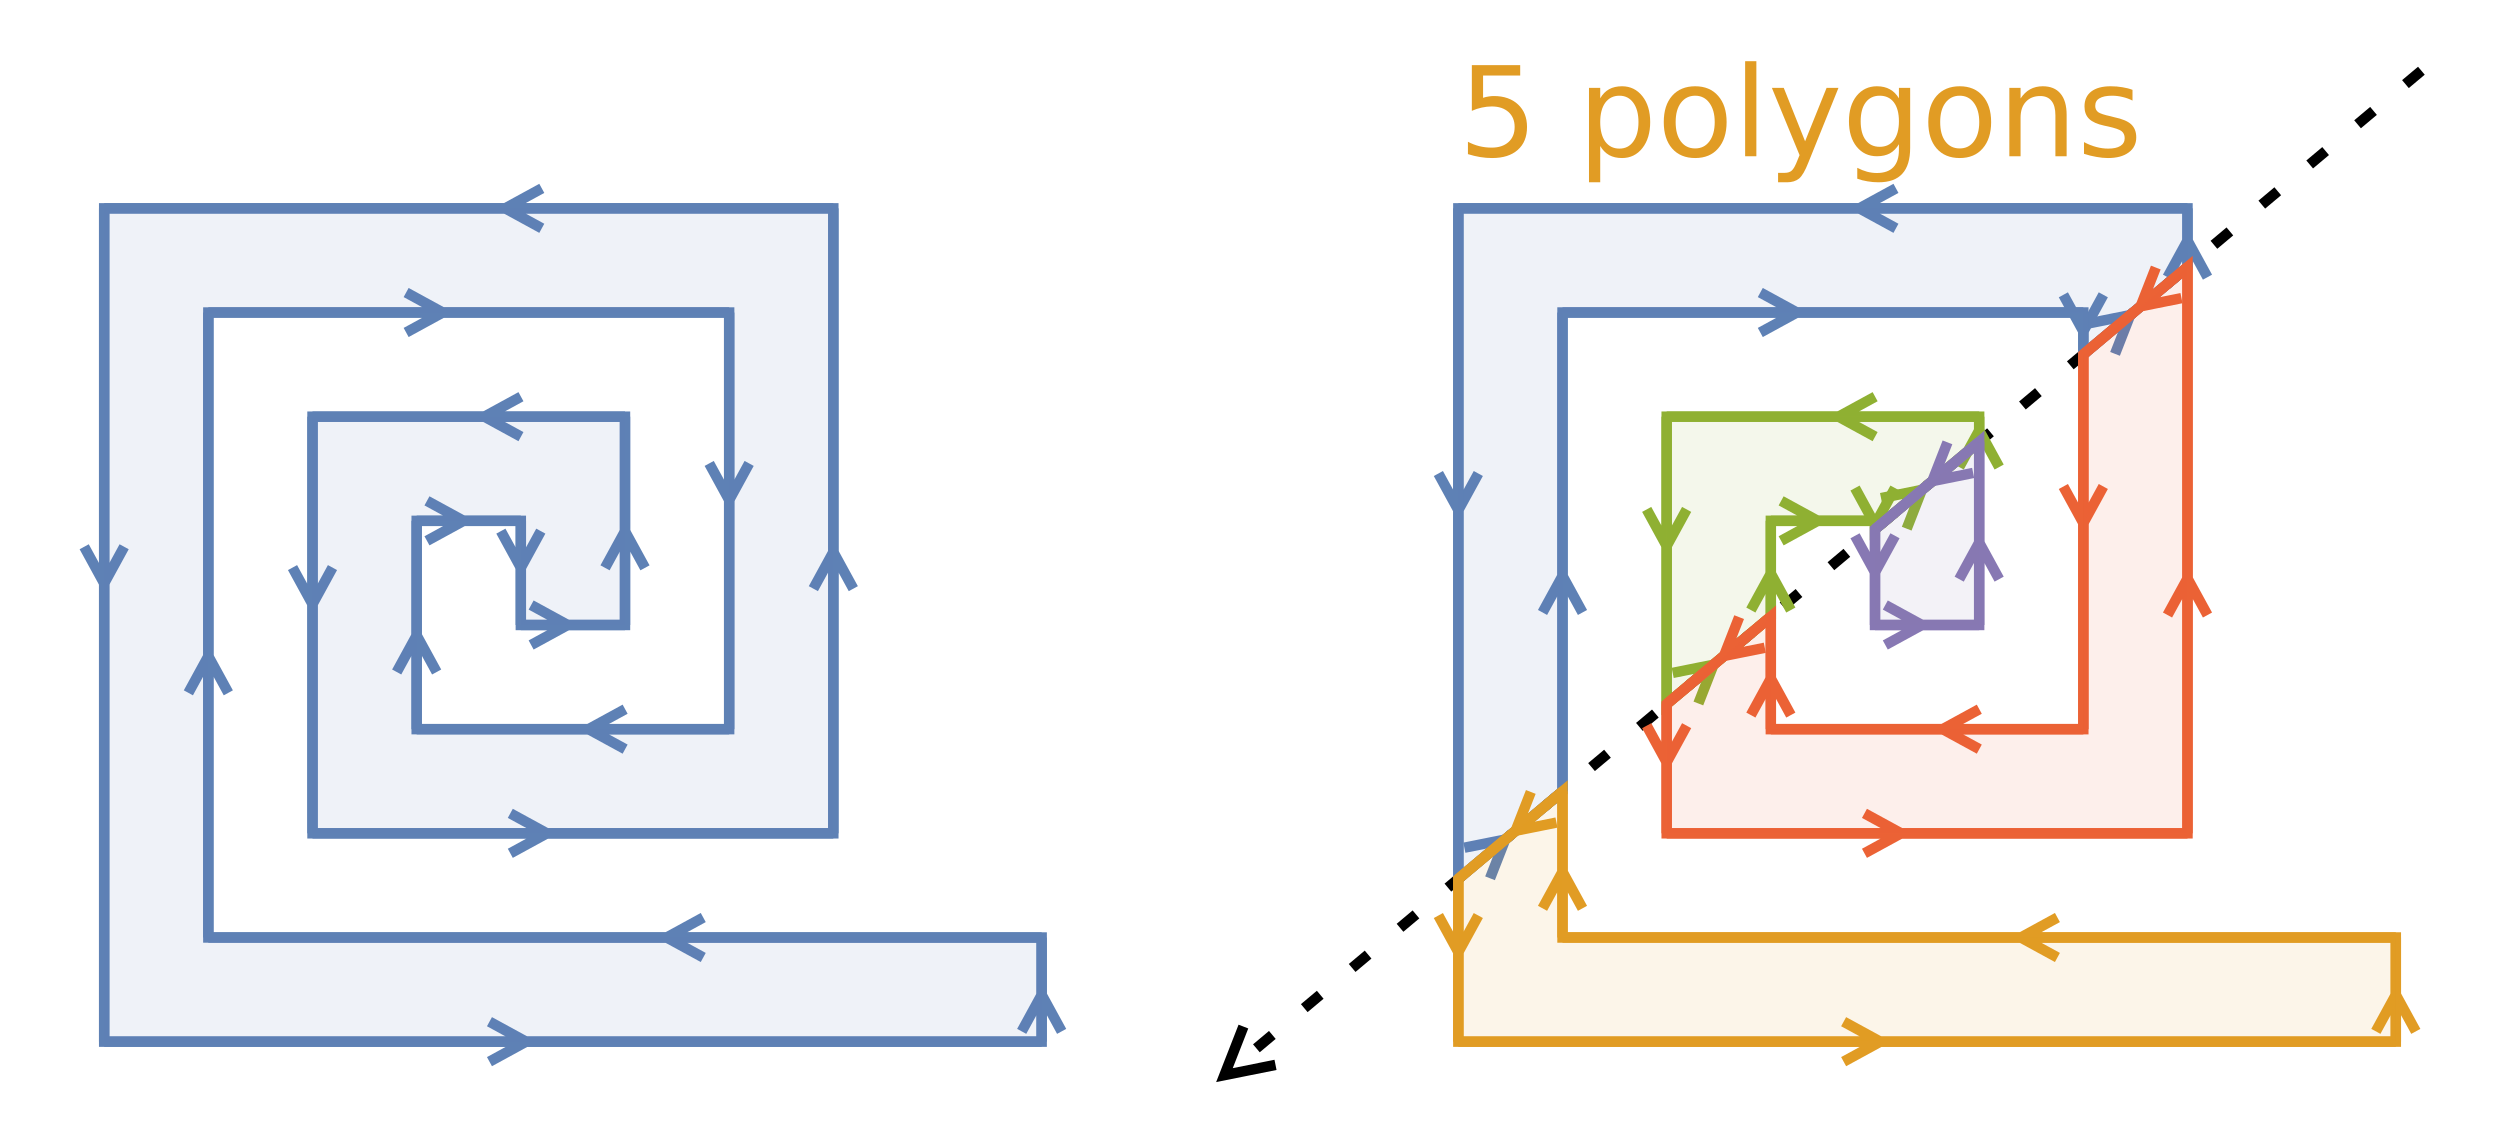
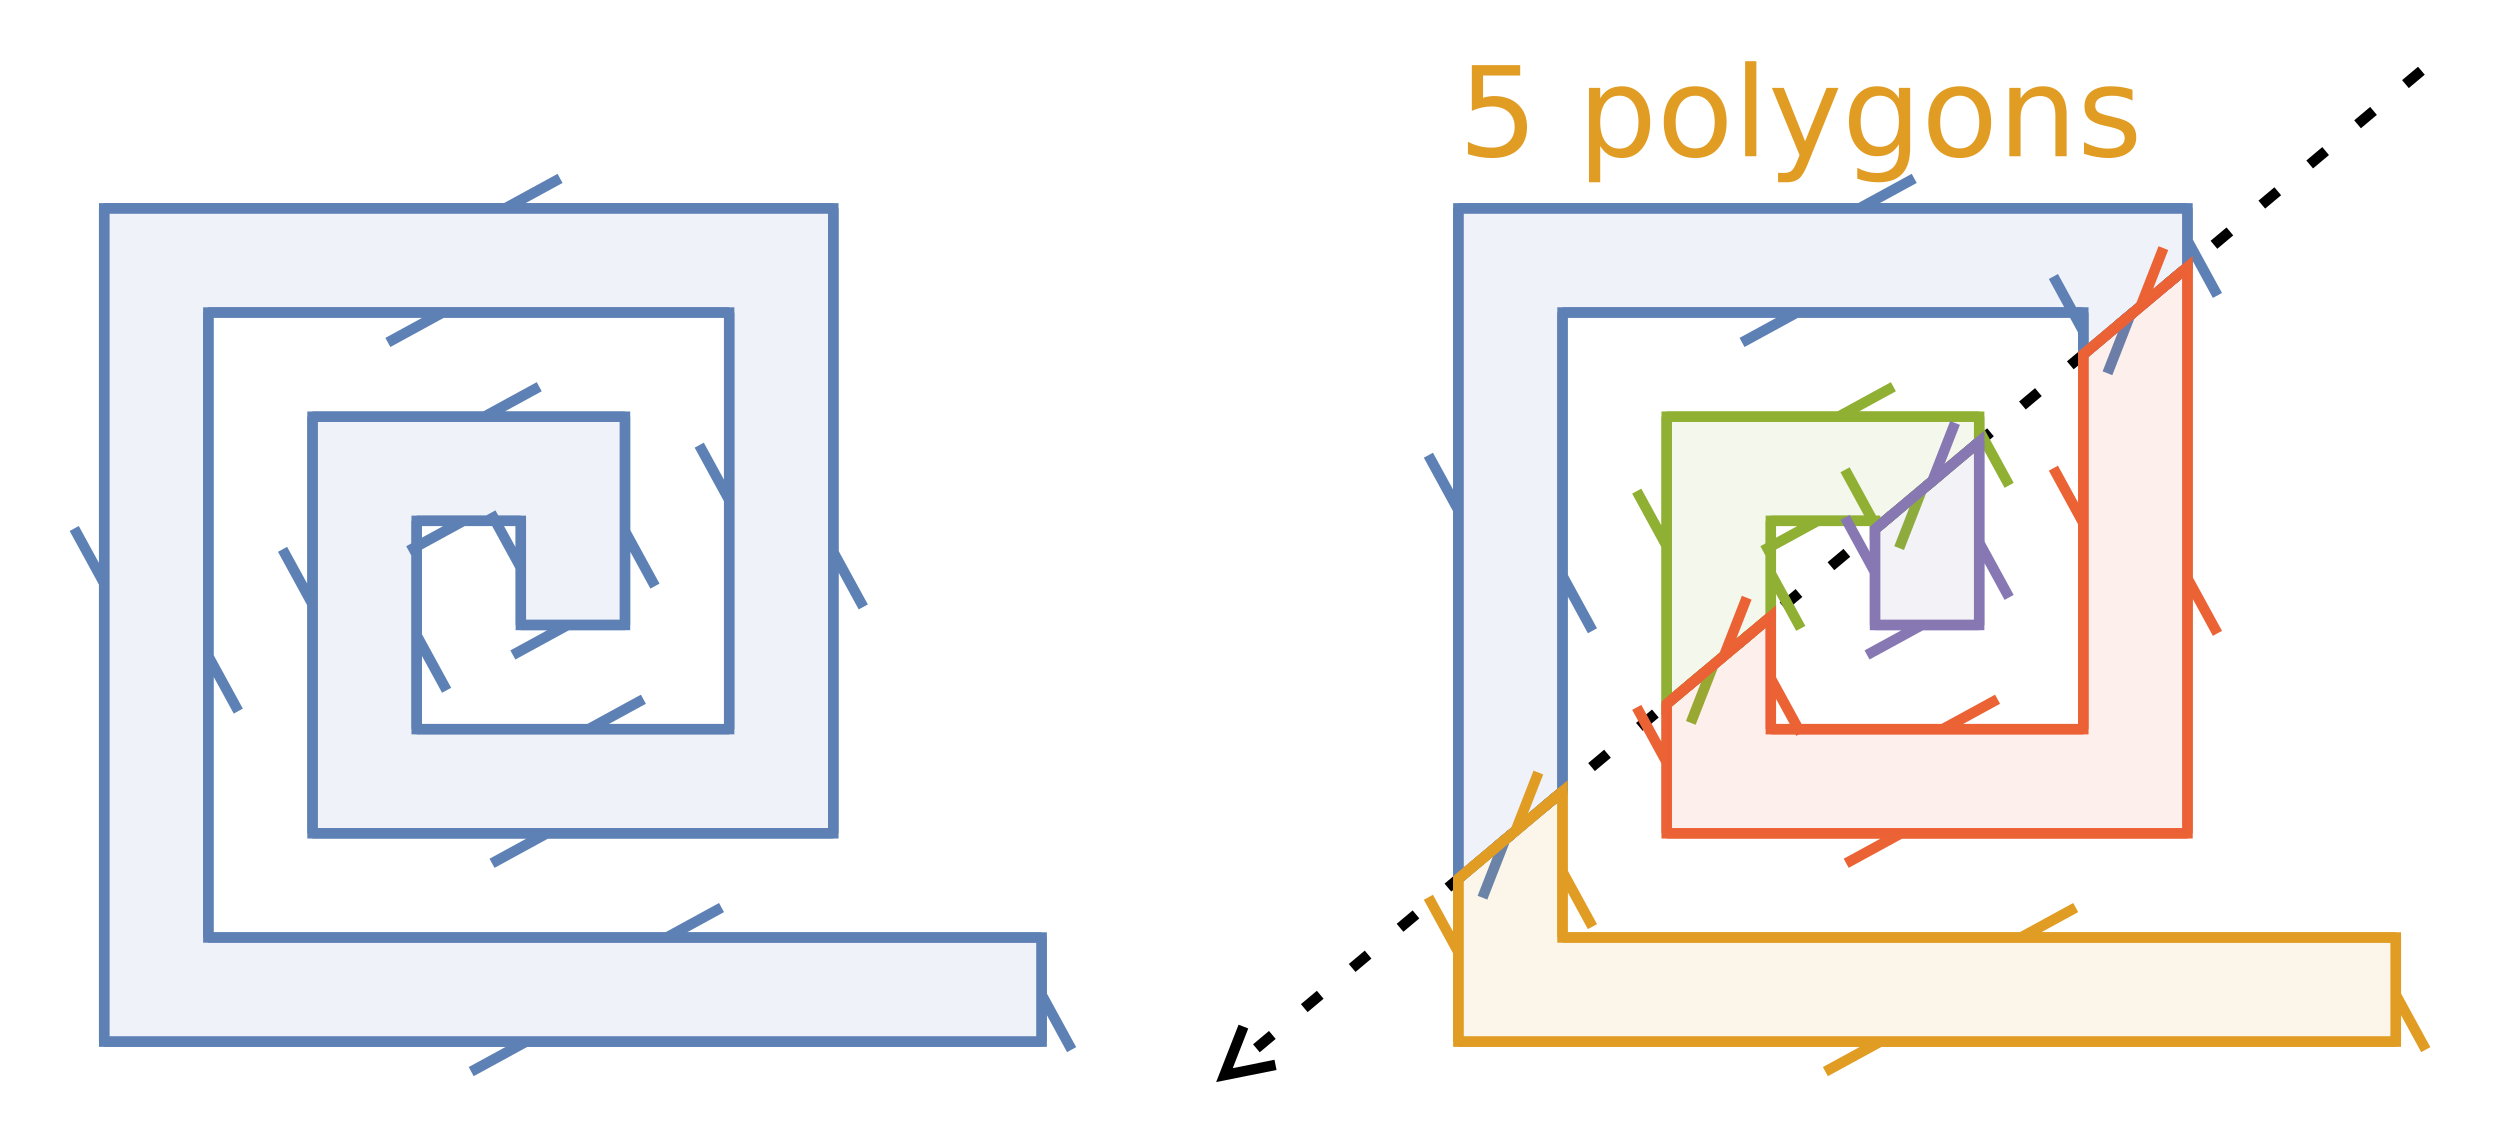
<svg xmlns="http://www.w3.org/2000/svg" xmlns:xlink="http://www.w3.org/1999/xlink" width="240pt" height="110pt" viewBox="0 0 240 110" version="1.1">
  <defs>
    <g>
      <symbol overflow="visible" id="glyph0-0">
        <path style="stroke:none;" d="M 0.594 2.125 L 0.594 -8.469 L 6.594 -8.469 L 6.594 2.125 Z M 1.266 1.453 L 5.938 1.453 L 5.938 -7.781 L 1.266 -7.781 Z M 1.266 1.453 " />
      </symbol>
      <symbol overflow="visible" id="glyph0-1">
        <path style="stroke:none;" d="M 1.297 -8.75 L 5.938 -8.75 L 5.938 -7.75 L 2.375 -7.75 L 2.375 -5.609 C 2.551 -5.672 2.723 -5.711 2.891 -5.734 C 3.066 -5.766 3.238 -5.781 3.406 -5.781 C 4.383 -5.781 5.16 -5.508 5.734 -4.969 C 6.305 -4.438 6.594 -3.719 6.594 -2.812 C 6.594 -1.863 6.297 -1.129 5.703 -0.609 C 5.117 -0.086 4.297 0.172 3.234 0.172 C 2.859 0.172 2.477 0.141 2.094 0.078 C 1.719 0.016 1.328 -0.078 0.922 -0.203 L 0.922 -1.391 C 1.273 -1.203 1.641 -1.062 2.016 -0.969 C 2.391 -0.875 2.785 -0.828 3.203 -0.828 C 3.879 -0.828 4.414 -1.004 4.812 -1.359 C 5.207 -1.711 5.406 -2.195 5.406 -2.812 C 5.406 -3.414 5.207 -3.895 4.812 -4.25 C 4.414 -4.602 3.879 -4.781 3.203 -4.781 C 2.891 -4.781 2.57 -4.742 2.25 -4.672 C 1.938 -4.609 1.617 -4.504 1.297 -4.359 Z M 1.297 -8.75 " />
      </symbol>
      <symbol overflow="visible" id="glyph0-2">
        <path style="stroke:none;" d="" />
      </symbol>
      <symbol overflow="visible" id="glyph0-3">
        <path style="stroke:none;" d="M 2.172 -0.984 L 2.172 2.5 L 1.094 2.5 L 1.094 -6.562 L 2.172 -6.562 L 2.172 -5.562 C 2.398 -5.957 2.688 -6.25 3.031 -6.438 C 3.375 -6.625 3.785 -6.719 4.266 -6.719 C 5.066 -6.719 5.719 -6.398 6.219 -5.766 C 6.719 -5.141 6.969 -4.312 6.969 -3.281 C 6.969 -2.25 6.719 -1.414 6.219 -0.781 C 5.719 -0.145 5.066 0.172 4.266 0.172 C 3.785 0.172 3.375 0.078 3.031 -0.109 C 2.688 -0.305 2.398 -0.598 2.172 -0.984 Z M 5.844 -3.281 C 5.844 -4.07 5.676 -4.691 5.344 -5.141 C 5.02 -5.586 4.578 -5.812 4.016 -5.812 C 3.441 -5.812 2.988 -5.586 2.656 -5.141 C 2.332 -4.691 2.172 -4.07 2.172 -3.281 C 2.172 -2.488 2.332 -1.863 2.656 -1.406 C 2.988 -0.957 3.441 -0.734 4.016 -0.734 C 4.578 -0.734 5.02 -0.957 5.344 -1.406 C 5.676 -1.863 5.844 -2.488 5.844 -3.281 Z M 5.844 -3.281 " />
      </symbol>
      <symbol overflow="visible" id="glyph0-4">
        <path style="stroke:none;" d="M 3.672 -5.812 C 3.098 -5.812 2.641 -5.582 2.297 -5.125 C 1.961 -4.676 1.797 -4.062 1.797 -3.281 C 1.797 -2.488 1.961 -1.867 2.297 -1.422 C 2.629 -0.973 3.086 -0.75 3.672 -0.75 C 4.242 -0.75 4.695 -0.973 5.031 -1.422 C 5.375 -1.879 5.547 -2.5 5.547 -3.281 C 5.547 -4.051 5.375 -4.664 5.031 -5.125 C 4.695 -5.582 4.242 -5.812 3.672 -5.812 Z M 3.672 -6.719 C 4.609 -6.719 5.344 -6.41 5.875 -5.797 C 6.414 -5.191 6.688 -4.352 6.688 -3.281 C 6.688 -2.207 6.414 -1.363 5.875 -0.75 C 5.344 -0.133 4.609 0.172 3.672 0.172 C 2.734 0.172 1.992 -0.133 1.453 -0.75 C 0.922 -1.363 0.656 -2.207 0.656 -3.281 C 0.656 -4.352 0.922 -5.191 1.453 -5.797 C 1.992 -6.41 2.734 -6.719 3.672 -6.719 Z M 3.672 -6.719 " />
      </symbol>
      <symbol overflow="visible" id="glyph0-5">
        <path style="stroke:none;" d="M 1.125 -9.125 L 2.203 -9.125 L 2.203 0 L 1.125 0 Z M 1.125 -9.125 " />
      </symbol>
      <symbol overflow="visible" id="glyph0-6">
        <path style="stroke:none;" d="M 3.859 0.609 C 3.555 1.391 3.258 1.898 2.969 2.141 C 2.676 2.379 2.289 2.5 1.812 2.5 L 0.953 2.5 L 0.953 1.594 L 1.578 1.594 C 1.879 1.594 2.109 1.52 2.266 1.375 C 2.43 1.238 2.613 0.91 2.812 0.391 L 3.016 -0.109 L 0.359 -6.562 L 1.5 -6.562 L 3.547 -1.438 L 5.609 -6.562 L 6.75 -6.562 Z M 3.859 0.609 " />
      </symbol>
      <symbol overflow="visible" id="glyph0-7">
        <path style="stroke:none;" d="M 5.453 -3.359 C 5.453 -4.141 5.289 -4.742 4.969 -5.172 C 4.645 -5.598 4.191 -5.812 3.609 -5.812 C 3.035 -5.812 2.586 -5.598 2.266 -5.172 C 1.941 -4.742 1.781 -4.141 1.781 -3.359 C 1.781 -2.578 1.941 -1.973 2.266 -1.547 C 2.586 -1.117 3.035 -0.906 3.609 -0.906 C 4.191 -0.906 4.645 -1.117 4.969 -1.547 C 5.289 -1.973 5.453 -2.578 5.453 -3.359 Z M 6.531 -0.812 C 6.531 0.301 6.281 1.129 5.781 1.672 C 5.289 2.223 4.531 2.5 3.5 2.5 C 3.125 2.5 2.766 2.469 2.422 2.406 C 2.086 2.352 1.766 2.27 1.453 2.156 L 1.453 1.109 C 1.766 1.273 2.078 1.398 2.391 1.484 C 2.703 1.566 3.016 1.609 3.328 1.609 C 4.035 1.609 4.566 1.422 4.922 1.047 C 5.273 0.68 5.453 0.125 5.453 -0.625 L 5.453 -1.156 C 5.223 -0.77 4.938 -0.477 4.594 -0.281 C 4.25 -0.094 3.832 0 3.344 0 C 2.539 0 1.891 -0.305 1.391 -0.922 C 0.898 -1.535 0.656 -2.348 0.656 -3.359 C 0.656 -4.367 0.898 -5.18 1.391 -5.797 C 1.891 -6.41 2.539 -6.719 3.344 -6.719 C 3.832 -6.719 4.25 -6.617 4.594 -6.422 C 4.938 -6.234 5.223 -5.945 5.453 -5.562 L 5.453 -6.562 L 6.531 -6.562 Z M 6.531 -0.812 " />
      </symbol>
      <symbol overflow="visible" id="glyph0-8">
        <path style="stroke:none;" d="M 6.594 -3.969 L 6.594 0 L 5.516 0 L 5.516 -3.922 C 5.516 -4.547 5.391 -5.008 5.141 -5.312 C 4.898 -5.625 4.539 -5.781 4.062 -5.781 C 3.477 -5.781 3.016 -5.594 2.672 -5.219 C 2.336 -4.852 2.172 -4.348 2.172 -3.703 L 2.172 0 L 1.094 0 L 1.094 -6.562 L 2.172 -6.562 L 2.172 -5.547 C 2.43 -5.941 2.734 -6.234 3.078 -6.422 C 3.43 -6.617 3.836 -6.719 4.297 -6.719 C 5.047 -6.719 5.613 -6.484 6 -6.016 C 6.395 -5.555 6.594 -4.875 6.594 -3.969 Z M 6.594 -3.969 " />
      </symbol>
      <symbol overflow="visible" id="glyph0-9">
        <path style="stroke:none;" d="M 5.312 -6.375 L 5.312 -5.344 C 5.008 -5.5 4.691 -5.613 4.359 -5.688 C 4.035 -5.77 3.695 -5.812 3.344 -5.812 C 2.812 -5.812 2.41 -5.727 2.141 -5.562 C 1.867 -5.406 1.734 -5.16 1.734 -4.828 C 1.734 -4.578 1.828 -4.379 2.016 -4.234 C 2.211 -4.098 2.602 -3.969 3.188 -3.844 L 3.547 -3.75 C 4.316 -3.594 4.863 -3.363 5.188 -3.062 C 5.508 -2.758 5.672 -2.344 5.672 -1.812 C 5.672 -1.195 5.426 -0.711 4.938 -0.359 C 4.457 -0.004 3.797 0.172 2.953 0.172 C 2.598 0.172 2.227 0.133 1.844 0.062 C 1.469 0 1.07 -0.098 0.656 -0.234 L 0.656 -1.359 C 1.051 -1.148 1.441 -0.992 1.828 -0.891 C 2.211 -0.785 2.598 -0.734 2.984 -0.734 C 3.484 -0.734 3.867 -0.816 4.141 -0.984 C 4.422 -1.16 4.562 -1.41 4.562 -1.734 C 4.562 -2.023 4.461 -2.25 4.266 -2.406 C 4.066 -2.562 3.633 -2.711 2.969 -2.859 L 2.594 -2.938 C 1.926 -3.082 1.441 -3.301 1.141 -3.594 C 0.848 -3.883 0.703 -4.281 0.703 -4.781 C 0.703 -5.406 0.922 -5.883 1.359 -6.219 C 1.797 -6.551 2.414 -6.719 3.219 -6.719 C 3.613 -6.719 3.988 -6.688 4.344 -6.625 C 4.695 -6.57 5.02 -6.488 5.312 -6.375 Z M 5.312 -6.375 " />
      </symbol>
    </g>
    <clipPath id="clip1">
      <rect width="240" height="110" />
    </clipPath>
    <g id="surface_0" clip-path="url(#clip1)">
-       <path style="fill:none;stroke-width:1;stroke-linecap:butt;stroke-linejoin:miter;stroke:rgb(36.842%,50.678%,70.98%);stroke-opacity:1;stroke-miterlimit:10;" d="M 50 60 L 60 60 M 50.988 58.082 L 54.5 60 L 50.988 61.918 " />
-       <path style="fill:none;stroke-width:1;stroke-linecap:butt;stroke-linejoin:miter;stroke:rgb(36.842%,50.678%,70.98%);stroke-opacity:1;stroke-miterlimit:10;" d="M 60 60 L 60 40 M 58.082 54.512 L 60 51 L 61.918 54.512 " />
-       <path style="fill:none;stroke-width:1;stroke-linecap:butt;stroke-linejoin:miter;stroke:rgb(36.842%,50.678%,70.98%);stroke-opacity:1;stroke-miterlimit:10;" d="M 60 40 L 30 40 M 50.012 41.918 L 46.5 40 L 50.012 38.082 " />
-       <path style="fill:none;stroke-width:1;stroke-linecap:butt;stroke-linejoin:miter;stroke:rgb(36.842%,50.678%,70.98%);stroke-opacity:1;stroke-miterlimit:10;" d="M 30 40 L 30 80 M 31.918 54.488 L 30 58 L 28.082 54.488 " />
-       <path style="fill:none;stroke-width:1;stroke-linecap:butt;stroke-linejoin:miter;stroke:rgb(36.842%,50.678%,70.98%);stroke-opacity:1;stroke-miterlimit:10;" d="M 30 80 L 80 80 M 48.988 78.082 L 52.5 80 L 48.988 81.918 " />
-       <path style="fill:none;stroke-width:1;stroke-linecap:butt;stroke-linejoin:miter;stroke:rgb(36.842%,50.678%,70.98%);stroke-opacity:1;stroke-miterlimit:10;" d="M 80 80 L 80 20 M 78.082 56.512 L 80 53 L 81.918 56.512 " />
-       <path style="fill:none;stroke-width:1;stroke-linecap:butt;stroke-linejoin:miter;stroke:rgb(36.842%,50.678%,70.98%);stroke-opacity:1;stroke-miterlimit:10;" d="M 80 20 L 10 20 M 52.012 21.918 L 48.5 20 L 52.012 18.082 " />
-       <path style="fill:none;stroke-width:1;stroke-linecap:butt;stroke-linejoin:miter;stroke:rgb(36.842%,50.678%,70.98%);stroke-opacity:1;stroke-miterlimit:10;" d="M 10 20 L 10 100 M 11.918 52.488 L 10 56 L 8.082 52.488 " />
-       <path style="fill:none;stroke-width:1;stroke-linecap:butt;stroke-linejoin:miter;stroke:rgb(36.842%,50.678%,70.98%);stroke-opacity:1;stroke-miterlimit:10;" d="M 10 100 L 100 100 M 46.988 98.082 L 50.5 100 L 46.988 101.918 " />
-       <path style="fill:none;stroke-width:1;stroke-linecap:butt;stroke-linejoin:miter;stroke:rgb(36.842%,50.678%,70.98%);stroke-opacity:1;stroke-miterlimit:10;" d="M 100 100 L 100 90 M 98.082 99.012 L 100 95.5 L 101.918 99.012 " />
-       <path style="fill:none;stroke-width:1;stroke-linecap:butt;stroke-linejoin:miter;stroke:rgb(36.842%,50.678%,70.98%);stroke-opacity:1;stroke-miterlimit:10;" d="M 100 90 L 20 90 M 67.512 91.918 L 64 90 L 67.512 88.082 " />
-       <path style="fill:none;stroke-width:1;stroke-linecap:butt;stroke-linejoin:miter;stroke:rgb(36.842%,50.678%,70.98%);stroke-opacity:1;stroke-miterlimit:10;" d="M 20 90 L 20 30 M 18.082 66.512 L 20 63 L 21.918 66.512 " />
-       <path style="fill:none;stroke-width:1;stroke-linecap:butt;stroke-linejoin:miter;stroke:rgb(36.842%,50.678%,70.98%);stroke-opacity:1;stroke-miterlimit:10;" d="M 20 30 L 70 30 M 38.988 28.082 L 42.5 30 L 38.988 31.918 " />
-       <path style="fill:none;stroke-width:1;stroke-linecap:butt;stroke-linejoin:miter;stroke:rgb(36.842%,50.678%,70.98%);stroke-opacity:1;stroke-miterlimit:10;" d="M 70 30 L 70 70 M 71.918 44.488 L 70 48 L 68.082 44.488 " />
-       <path style="fill:none;stroke-width:1;stroke-linecap:butt;stroke-linejoin:miter;stroke:rgb(36.842%,50.678%,70.98%);stroke-opacity:1;stroke-miterlimit:10;" d="M 70 70 L 40 70 M 60.012 71.918 L 56.5 70 L 60.012 68.082 " />
-       <path style="fill:none;stroke-width:1;stroke-linecap:butt;stroke-linejoin:miter;stroke:rgb(36.842%,50.678%,70.98%);stroke-opacity:1;stroke-miterlimit:10;" d="M 40 70 L 40 50 M 38.082 64.512 L 40 61 L 41.918 64.512 " />
-       <path style="fill:none;stroke-width:1;stroke-linecap:butt;stroke-linejoin:miter;stroke:rgb(36.842%,50.678%,70.98%);stroke-opacity:1;stroke-miterlimit:10;" d="M 40 50 L 50 50 M 40.988 48.082 L 44.5 50 L 40.988 51.918 " />
-       <path style="fill:none;stroke-width:1;stroke-linecap:butt;stroke-linejoin:miter;stroke:rgb(36.842%,50.678%,70.98%);stroke-opacity:1;stroke-miterlimit:10;" d="M 50 50 L 50 60 M 51.918 50.988 L 50 54.5 L 48.082 50.988 " />
+       <path style="fill:none;stroke-width:1;stroke-linecap:butt;stroke-linejoin:miter;stroke:rgb(36.842%,50.678%,70.98%);stroke-opacity:1;stroke-miterlimit:10;" d="M 50 60 L 60 60 M 49.234 62.875 L 54.5 60 " />
+       <path style="fill:none;stroke-width:1;stroke-linecap:butt;stroke-linejoin:miter;stroke:rgb(36.842%,50.678%,70.98%);stroke-opacity:1;stroke-miterlimit:10;" d="M 60 60 L 60 40 M 62.875 56.266 L 60 51 " />
+       <path style="fill:none;stroke-width:1;stroke-linecap:butt;stroke-linejoin:miter;stroke:rgb(36.842%,50.678%,70.98%);stroke-opacity:1;stroke-miterlimit:10;" d="M 60 40 L 30 40 M 51.766 37.125 L 46.5 40 " />
+       <path style="fill:none;stroke-width:1;stroke-linecap:butt;stroke-linejoin:miter;stroke:rgb(36.842%,50.678%,70.98%);stroke-opacity:1;stroke-miterlimit:10;" d="M 30 40 L 30 80 M 27.125 52.734 L 30 58 " />
+       <path style="fill:none;stroke-width:1;stroke-linecap:butt;stroke-linejoin:miter;stroke:rgb(36.842%,50.678%,70.98%);stroke-opacity:1;stroke-miterlimit:10;" d="M 30 80 L 80 80 M 47.234 82.875 L 52.5 80 " />
+       <path style="fill:none;stroke-width:1;stroke-linecap:butt;stroke-linejoin:miter;stroke:rgb(36.842%,50.678%,70.98%);stroke-opacity:1;stroke-miterlimit:10;" d="M 80 80 L 80 20 M 82.875 58.266 L 80 53 " />
+       <path style="fill:none;stroke-width:1;stroke-linecap:butt;stroke-linejoin:miter;stroke:rgb(36.842%,50.678%,70.98%);stroke-opacity:1;stroke-miterlimit:10;" d="M 80 20 L 10 20 M 53.766 17.125 L 48.5 20 " />
+       <path style="fill:none;stroke-width:1;stroke-linecap:butt;stroke-linejoin:miter;stroke:rgb(36.842%,50.678%,70.98%);stroke-opacity:1;stroke-miterlimit:10;" d="M 10 20 L 10 100 M 7.125 50.734 L 10 56 " />
+       <path style="fill:none;stroke-width:1;stroke-linecap:butt;stroke-linejoin:miter;stroke:rgb(36.842%,50.678%,70.98%);stroke-opacity:1;stroke-miterlimit:10;" d="M 10 100 L 100 100 M 45.234 102.875 L 50.5 100 " />
+       <path style="fill:none;stroke-width:1;stroke-linecap:butt;stroke-linejoin:miter;stroke:rgb(36.842%,50.678%,70.98%);stroke-opacity:1;stroke-miterlimit:10;" d="M 100 100 L 100 90 M 102.875 100.766 L 100 95.5 " />
+       <path style="fill:none;stroke-width:1;stroke-linecap:butt;stroke-linejoin:miter;stroke:rgb(36.842%,50.678%,70.98%);stroke-opacity:1;stroke-miterlimit:10;" d="M 100 90 L 20 90 M 69.266 87.125 L 64 90 " />
+       <path style="fill:none;stroke-width:1;stroke-linecap:butt;stroke-linejoin:miter;stroke:rgb(36.842%,50.678%,70.98%);stroke-opacity:1;stroke-miterlimit:10;" d="M 20 90 L 20 30 M 22.875 68.266 L 20 63 " />
+       <path style="fill:none;stroke-width:1;stroke-linecap:butt;stroke-linejoin:miter;stroke:rgb(36.842%,50.678%,70.98%);stroke-opacity:1;stroke-miterlimit:10;" d="M 20 30 L 70 30 M 37.234 32.875 L 42.5 30 " />
+       <path style="fill:none;stroke-width:1;stroke-linecap:butt;stroke-linejoin:miter;stroke:rgb(36.842%,50.678%,70.98%);stroke-opacity:1;stroke-miterlimit:10;" d="M 70 30 L 70 70 M 67.125 42.734 L 70 48 " />
+       <path style="fill:none;stroke-width:1;stroke-linecap:butt;stroke-linejoin:miter;stroke:rgb(36.842%,50.678%,70.98%);stroke-opacity:1;stroke-miterlimit:10;" d="M 70 70 L 40 70 M 61.766 67.125 L 56.5 70 " />
+       <path style="fill:none;stroke-width:1;stroke-linecap:butt;stroke-linejoin:miter;stroke:rgb(36.842%,50.678%,70.98%);stroke-opacity:1;stroke-miterlimit:10;" d="M 40 70 L 40 50 M 42.875 66.266 L 40 61 " />
+       <path style="fill:none;stroke-width:1;stroke-linecap:butt;stroke-linejoin:miter;stroke:rgb(36.842%,50.678%,70.98%);stroke-opacity:1;stroke-miterlimit:10;" d="M 40 50 L 50 50 M 39.234 52.875 L 44.5 50 " />
+       <path style="fill:none;stroke-width:1;stroke-linecap:butt;stroke-linejoin:miter;stroke:rgb(36.842%,50.678%,70.98%);stroke-opacity:1;stroke-miterlimit:10;" d="M 50 50 L 50 60 M 47.125 49.234 L 50 54.5 " />
      <path style="fill:none;stroke-width:1;stroke-linecap:butt;stroke-linejoin:miter;stroke:rgb(36.842%,50.678%,70.98%);stroke-opacity:1;stroke-miterlimit:10;" d="M 50 60 L 60 60 L 60 40 L 30 40 L 30 80 L 80 80 L 80 20 L 10 20 L 10 100 L 100 100 L 100 90 L 20 90 L 20 30 L 70 30 L 70 70 L 40 70 L 40 50 L 50 50 Z M 50 60 " />
      <path style=" stroke:none;fill-rule:nonzero;fill:rgb(36.842%,50.678%,70.98%);fill-opacity:0.1;" d="M 50 60 L 60 60 L 60 40 L 30 40 L 30 80 L 80 80 L 80 20 L 10 20 L 10 100 L 100 100 L 100 90 L 20 90 L 20 30 L 70 30 L 70 70 L 40 70 L 40 50 L 50 50 Z M 50 60 " />
    </g>
    <clipPath id="clip2">
      <rect width="240" height="110" />
    </clipPath>
    <g id="surface_1" clip-path="url(#clip2)">
-       <path style="fill:none;stroke-width:1;stroke-linecap:butt;stroke-linejoin:miter;stroke:rgb(36.842%,50.678%,70.98%);stroke-opacity:1;stroke-miterlimit:10;" d="M 140 84.367 L 150 75.977 M 140.578 81.379 L 144.5 80.594 L 143.043 84.316 " />
-       <path style="fill:none;stroke-width:1;stroke-linecap:butt;stroke-linejoin:miter;stroke:rgb(36.842%,50.678%,70.98%);stroke-opacity:1;stroke-miterlimit:10;" d="M 150 75.977 L 150 30 M 148.082 58.797 L 150 55.289 L 151.918 58.797 " />
-       <path style="fill:none;stroke-width:1;stroke-linecap:butt;stroke-linejoin:miter;stroke:rgb(36.842%,50.678%,70.98%);stroke-opacity:1;stroke-miterlimit:10;" d="M 150 30 L 200 30 M 168.988 28.082 L 172.5 30 L 168.988 31.918 " />
-       <path style="fill:none;stroke-width:1;stroke-linecap:butt;stroke-linejoin:miter;stroke:rgb(36.842%,50.678%,70.98%);stroke-opacity:1;stroke-miterlimit:10;" d="M 200 30 L 200 34.023 M 201.918 28.301 L 200 31.809 L 198.082 28.301 " />
-       <path style="fill:none;stroke-width:1;stroke-linecap:butt;stroke-linejoin:miter;stroke:rgb(36.842%,50.678%,70.98%);stroke-opacity:1;stroke-miterlimit:10;" d="M 200 34.023 L 210 25.633 M 200.578 31.035 L 204.5 30.246 L 203.043 33.973 " />
-       <path style="fill:none;stroke-width:1;stroke-linecap:butt;stroke-linejoin:miter;stroke:rgb(36.842%,50.678%,70.98%);stroke-opacity:1;stroke-miterlimit:10;" d="M 210 25.633 L 210 20 M 208.082 26.609 L 210 23.098 L 211.918 26.609 " />
-       <path style="fill:none;stroke-width:1;stroke-linecap:butt;stroke-linejoin:miter;stroke:rgb(36.842%,50.678%,70.98%);stroke-opacity:1;stroke-miterlimit:10;" d="M 210 20 L 140 20 M 182.012 21.918 L 178.5 20 L 182.012 18.082 " />
-       <path style="fill:none;stroke-width:1;stroke-linecap:butt;stroke-linejoin:miter;stroke:rgb(36.842%,50.678%,70.98%);stroke-opacity:1;stroke-miterlimit:10;" d="M 140 20 L 140 84.367 M 141.918 45.457 L 140 48.965 L 138.082 45.457 " />
+       <path style="fill:none;stroke-width:1;stroke-linecap:butt;stroke-linejoin:miter;stroke:rgb(36.842%,50.678%,70.98%);stroke-opacity:1;stroke-miterlimit:10;" d="M 140 84.367 L 150 75.977 M 142.316 86.18 L 144.5 80.594 " />
+       <path style="fill:none;stroke-width:1;stroke-linecap:butt;stroke-linejoin:miter;stroke:rgb(36.842%,50.678%,70.98%);stroke-opacity:1;stroke-miterlimit:10;" d="M 150 75.977 L 150 30 M 152.875 60.555 L 150 55.289 " />
+       <path style="fill:none;stroke-width:1;stroke-linecap:butt;stroke-linejoin:miter;stroke:rgb(36.842%,50.678%,70.98%);stroke-opacity:1;stroke-miterlimit:10;" d="M 150 30 L 200 30 M 167.234 32.875 L 172.5 30 " />
+       <path style="fill:none;stroke-width:1;stroke-linecap:butt;stroke-linejoin:miter;stroke:rgb(36.842%,50.678%,70.98%);stroke-opacity:1;stroke-miterlimit:10;" d="M 200 30 L 200 34.023 M 197.125 26.543 L 200 31.809 " />
+       <path style="fill:none;stroke-width:1;stroke-linecap:butt;stroke-linejoin:miter;stroke:rgb(36.842%,50.678%,70.98%);stroke-opacity:1;stroke-miterlimit:10;" d="M 200 34.023 L 210 25.633 M 202.316 35.836 L 204.5 30.246 " />
+       <path style="fill:none;stroke-width:1;stroke-linecap:butt;stroke-linejoin:miter;stroke:rgb(36.842%,50.678%,70.98%);stroke-opacity:1;stroke-miterlimit:10;" d="M 210 25.633 L 210 20 M 212.875 28.363 L 210 23.098 " />
+       <path style="fill:none;stroke-width:1;stroke-linecap:butt;stroke-linejoin:miter;stroke:rgb(36.842%,50.678%,70.98%);stroke-opacity:1;stroke-miterlimit:10;" d="M 210 20 L 140 20 M 183.766 17.125 L 178.5 20 " />
+       <path style="fill:none;stroke-width:1;stroke-linecap:butt;stroke-linejoin:miter;stroke:rgb(36.842%,50.678%,70.98%);stroke-opacity:1;stroke-miterlimit:10;" d="M 140 20 L 140 84.367 M 137.125 43.699 L 140 48.965 " />
      <path style="fill:none;stroke-width:1;stroke-linecap:butt;stroke-linejoin:miter;stroke:rgb(36.842%,50.678%,70.98%);stroke-opacity:1;stroke-miterlimit:10;" d="M 140 84.367 L 150 75.977 L 150 30 L 200 30 L 200 34.023 L 210 25.633 L 210 20 L 140 20 Z M 140 84.367 " />
      <path style=" stroke:none;fill-rule:nonzero;fill:rgb(36.842%,50.678%,70.98%);fill-opacity:0.1;" d="M 140 84.367 L 150 75.977 L 150 30 L 200 30 L 200 34.023 L 210 25.633 L 210 20 L 140 20 Z M 140 84.367 " />
    </g>
    <clipPath id="clip3">
      <rect width="240" height="110" />
    </clipPath>
    <g id="surface_2" clip-path="url(#clip3)">
-       <path style="fill:none;stroke-width:1;stroke-linecap:butt;stroke-linejoin:miter;stroke:rgb(88.072%,61.104%,14.205%);stroke-opacity:1;stroke-miterlimit:10;" d="M 140 84.367 L 140 100 M 141.918 87.891 L 140 91.402 L 138.082 87.891 " />
-       <path style="fill:none;stroke-width:1;stroke-linecap:butt;stroke-linejoin:miter;stroke:rgb(88.072%,61.104%,14.205%);stroke-opacity:1;stroke-miterlimit:10;" d="M 140 100 L 230 100 M 176.988 98.082 L 180.5 100 L 176.988 101.918 " />
-       <path style="fill:none;stroke-width:1;stroke-linecap:butt;stroke-linejoin:miter;stroke:rgb(88.072%,61.104%,14.205%);stroke-opacity:1;stroke-miterlimit:10;" d="M 230 100 L 230 90 M 228.082 99.012 L 230 95.5 L 231.918 99.012 " />
-       <path style="fill:none;stroke-width:1;stroke-linecap:butt;stroke-linejoin:miter;stroke:rgb(88.072%,61.104%,14.205%);stroke-opacity:1;stroke-miterlimit:10;" d="M 230 90 L 150 90 M 197.512 91.918 L 194 90 L 197.512 88.082 " />
-       <path style="fill:none;stroke-width:1;stroke-linecap:butt;stroke-linejoin:miter;stroke:rgb(88.072%,61.104%,14.205%);stroke-opacity:1;stroke-miterlimit:10;" d="M 150 90 L 150 75.977 M 148.082 87.199 L 150 83.691 L 151.918 87.199 " />
-       <path style="fill:none;stroke-width:1;stroke-linecap:butt;stroke-linejoin:miter;stroke:rgb(88.072%,61.104%,14.205%);stroke-opacity:1;stroke-miterlimit:10;" d="M 150 75.977 L 140 84.367 M 149.422 78.965 L 145.5 79.754 L 146.957 76.027 " />
+       <path style="fill:none;stroke-width:1;stroke-linecap:butt;stroke-linejoin:miter;stroke:rgb(88.072%,61.104%,14.205%);stroke-opacity:1;stroke-miterlimit:10;" d="M 140 84.367 L 140 100 M 137.125 86.137 L 140 91.402 " />
+       <path style="fill:none;stroke-width:1;stroke-linecap:butt;stroke-linejoin:miter;stroke:rgb(88.072%,61.104%,14.205%);stroke-opacity:1;stroke-miterlimit:10;" d="M 140 100 L 230 100 M 175.234 102.875 L 180.5 100 " />
+       <path style="fill:none;stroke-width:1;stroke-linecap:butt;stroke-linejoin:miter;stroke:rgb(88.072%,61.104%,14.205%);stroke-opacity:1;stroke-miterlimit:10;" d="M 230 100 L 230 90 M 232.875 100.766 L 230 95.5 " />
+       <path style="fill:none;stroke-width:1;stroke-linecap:butt;stroke-linejoin:miter;stroke:rgb(88.072%,61.104%,14.205%);stroke-opacity:1;stroke-miterlimit:10;" d="M 230 90 L 150 90 M 199.266 87.125 L 194 90 " />
+       <path style="fill:none;stroke-width:1;stroke-linecap:butt;stroke-linejoin:miter;stroke:rgb(88.072%,61.104%,14.205%);stroke-opacity:1;stroke-miterlimit:10;" d="M 150 90 L 150 75.977 M 152.875 88.957 L 150 83.691 " />
+       <path style="fill:none;stroke-width:1;stroke-linecap:butt;stroke-linejoin:miter;stroke:rgb(88.072%,61.104%,14.205%);stroke-opacity:1;stroke-miterlimit:10;" d="M 150 75.977 L 140 84.367 M 147.684 74.164 L 145.5 79.754 " />
      <path style="fill:none;stroke-width:1;stroke-linecap:butt;stroke-linejoin:miter;stroke:rgb(88.072%,61.104%,14.205%);stroke-opacity:1;stroke-miterlimit:10;" d="M 140 84.367 L 140 100 L 230 100 L 230 90 L 150 90 L 150 75.977 Z M 140 84.367 " />
      <path style=" stroke:none;fill-rule:nonzero;fill:rgb(88.072%,61.104%,14.205%);fill-opacity:0.1;" d="M 140 84.367 L 140 100 L 230 100 L 230 90 L 150 90 L 150 75.977 Z M 140 84.367 " />
    </g>
    <clipPath id="clip4">
      <rect width="240" height="110" />
    </clipPath>
    <g id="surface_3" clip-path="url(#clip4)">
-       <path style="fill:none;stroke-width:1;stroke-linecap:butt;stroke-linejoin:miter;stroke:rgb(56.018%,69.157%,19.488%);stroke-opacity:1;stroke-miterlimit:10;" d="M 160 67.586 L 170 59.195 M 160.578 64.598 L 164.5 63.809 L 163.043 67.535 " />
-       <path style="fill:none;stroke-width:1;stroke-linecap:butt;stroke-linejoin:miter;stroke:rgb(56.018%,69.157%,19.488%);stroke-opacity:1;stroke-miterlimit:10;" d="M 170 59.195 L 170 50 M 168.082 58.566 L 170 55.059 L 171.918 58.566 " />
-       <path style="fill:none;stroke-width:1;stroke-linecap:butt;stroke-linejoin:miter;stroke:rgb(56.018%,69.157%,19.488%);stroke-opacity:1;stroke-miterlimit:10;" d="M 170 50 L 180 50 M 170.988 48.082 L 174.5 50 L 170.988 51.918 " />
-       <path style="fill:none;stroke-width:1;stroke-linecap:butt;stroke-linejoin:miter;stroke:rgb(56.018%,69.157%,19.488%);stroke-opacity:1;stroke-miterlimit:10;" d="M 180 50 L 180 50.805 M 181.918 46.852 L 180 50.363 L 178.082 46.852 " />
-       <path style="fill:none;stroke-width:1;stroke-linecap:butt;stroke-linejoin:miter;stroke:rgb(56.018%,69.157%,19.488%);stroke-opacity:1;stroke-miterlimit:10;" d="M 180 50.805 L 190 42.414 M 180.578 47.816 L 184.5 47.027 L 183.043 50.754 " />
-       <path style="fill:none;stroke-width:1;stroke-linecap:butt;stroke-linejoin:miter;stroke:rgb(56.018%,69.157%,19.488%);stroke-opacity:1;stroke-miterlimit:10;" d="M 190 42.414 L 190 40 M 188.082 44.836 L 190 41.328 L 191.918 44.836 " />
-       <path style="fill:none;stroke-width:1;stroke-linecap:butt;stroke-linejoin:miter;stroke:rgb(56.018%,69.157%,19.488%);stroke-opacity:1;stroke-miterlimit:10;" d="M 190 40 L 160 40 M 180.012 41.918 L 176.5 40 L 180.012 38.082 " />
-       <path style="fill:none;stroke-width:1;stroke-linecap:butt;stroke-linejoin:miter;stroke:rgb(56.018%,69.157%,19.488%);stroke-opacity:1;stroke-miterlimit:10;" d="M 160 40 L 160 67.586 M 161.918 48.902 L 160 52.414 L 158.082 48.902 " />
+       <path style="fill:none;stroke-width:1;stroke-linecap:butt;stroke-linejoin:miter;stroke:rgb(56.018%,69.157%,19.488%);stroke-opacity:1;stroke-miterlimit:10;" d="M 160 67.586 L 170 59.195 M 162.316 69.398 L 164.5 63.809 " />
+       <path style="fill:none;stroke-width:1;stroke-linecap:butt;stroke-linejoin:miter;stroke:rgb(56.018%,69.157%,19.488%);stroke-opacity:1;stroke-miterlimit:10;" d="M 170 59.195 L 170 50 M 172.875 60.324 L 170 55.059 " />
+       <path style="fill:none;stroke-width:1;stroke-linecap:butt;stroke-linejoin:miter;stroke:rgb(56.018%,69.157%,19.488%);stroke-opacity:1;stroke-miterlimit:10;" d="M 170 50 L 180 50 M 169.234 52.875 L 174.5 50 " />
+       <path style="fill:none;stroke-width:1;stroke-linecap:butt;stroke-linejoin:miter;stroke:rgb(56.018%,69.157%,19.488%);stroke-opacity:1;stroke-miterlimit:10;" d="M 180 50 L 180 50.805 M 177.125 45.098 L 180 50.363 " />
+       <path style="fill:none;stroke-width:1;stroke-linecap:butt;stroke-linejoin:miter;stroke:rgb(56.018%,69.157%,19.488%);stroke-opacity:1;stroke-miterlimit:10;" d="M 180 50.805 L 190 42.414 M 182.316 52.617 L 184.5 47.027 " />
+       <path style="fill:none;stroke-width:1;stroke-linecap:butt;stroke-linejoin:miter;stroke:rgb(56.018%,69.157%,19.488%);stroke-opacity:1;stroke-miterlimit:10;" d="M 190 42.414 L 190 40 M 192.875 46.594 L 190 41.328 " />
+       <path style="fill:none;stroke-width:1;stroke-linecap:butt;stroke-linejoin:miter;stroke:rgb(56.018%,69.157%,19.488%);stroke-opacity:1;stroke-miterlimit:10;" d="M 190 40 L 160 40 M 181.766 37.125 L 176.5 40 " />
+       <path style="fill:none;stroke-width:1;stroke-linecap:butt;stroke-linejoin:miter;stroke:rgb(56.018%,69.157%,19.488%);stroke-opacity:1;stroke-miterlimit:10;" d="M 160 40 L 160 67.586 M 157.125 47.148 L 160 52.414 " />
      <path style="fill:none;stroke-width:1;stroke-linecap:butt;stroke-linejoin:miter;stroke:rgb(56.018%,69.157%,19.488%);stroke-opacity:1;stroke-miterlimit:10;" d="M 160 67.586 L 170 59.195 L 170 50 L 180 50 L 180 50.805 L 190 42.414 L 190 40 L 160 40 Z M 160 67.586 " />
      <path style=" stroke:none;fill-rule:nonzero;fill:rgb(56.018%,69.157%,19.488%);fill-opacity:0.1;" d="M 160 67.586 L 170 59.195 L 170 50 L 180 50 L 180 50.805 L 190 42.414 L 190 40 L 160 40 Z M 160 67.586 " />
    </g>
    <clipPath id="clip5">
      <rect width="240" height="110" />
    </clipPath>
    <g id="surface_4" clip-path="url(#clip5)">
-       <path style="fill:none;stroke-width:1;stroke-linecap:butt;stroke-linejoin:miter;stroke:rgb(92.253%,38.563%,20.918%);stroke-opacity:1;stroke-miterlimit:10;" d="M 160 67.586 L 160 80 M 161.918 69.664 L 160 73.172 L 158.082 69.664 " />
-       <path style="fill:none;stroke-width:1;stroke-linecap:butt;stroke-linejoin:miter;stroke:rgb(92.253%,38.563%,20.918%);stroke-opacity:1;stroke-miterlimit:10;" d="M 160 80 L 210 80 M 178.988 78.082 L 182.5 80 L 178.988 81.918 " />
-       <path style="fill:none;stroke-width:1;stroke-linecap:butt;stroke-linejoin:miter;stroke:rgb(92.253%,38.563%,20.918%);stroke-opacity:1;stroke-miterlimit:10;" d="M 210 80 L 210 25.633 M 208.082 59.043 L 210 55.535 L 211.918 59.043 " />
-       <path style="fill:none;stroke-width:1;stroke-linecap:butt;stroke-linejoin:miter;stroke:rgb(92.253%,38.563%,20.918%);stroke-opacity:1;stroke-miterlimit:10;" d="M 210 25.633 L 200 34.023 M 209.422 28.621 L 205.5 29.406 L 206.957 25.684 " />
-       <path style="fill:none;stroke-width:1;stroke-linecap:butt;stroke-linejoin:miter;stroke:rgb(92.253%,38.563%,20.918%);stroke-opacity:1;stroke-miterlimit:10;" d="M 200 34.023 L 200 70 M 201.918 46.703 L 200 50.211 L 198.082 46.703 " />
-       <path style="fill:none;stroke-width:1;stroke-linecap:butt;stroke-linejoin:miter;stroke:rgb(92.253%,38.563%,20.918%);stroke-opacity:1;stroke-miterlimit:10;" d="M 200 70 L 170 70 M 190.012 71.918 L 186.5 70 L 190.012 68.082 " />
-       <path style="fill:none;stroke-width:1;stroke-linecap:butt;stroke-linejoin:miter;stroke:rgb(92.253%,38.563%,20.918%);stroke-opacity:1;stroke-miterlimit:10;" d="M 170 70 L 170 59.195 M 168.082 68.648 L 170 65.137 L 171.918 68.648 " />
-       <path style="fill:none;stroke-width:1;stroke-linecap:butt;stroke-linejoin:miter;stroke:rgb(92.253%,38.563%,20.918%);stroke-opacity:1;stroke-miterlimit:10;" d="M 170 59.195 L 160 67.586 M 169.422 62.184 L 165.5 62.973 L 166.957 59.246 " />
+       <path style="fill:none;stroke-width:1;stroke-linecap:butt;stroke-linejoin:miter;stroke:rgb(92.253%,38.563%,20.918%);stroke-opacity:1;stroke-miterlimit:10;" d="M 160 67.586 L 160 80 M 157.125 67.906 L 160 73.172 " />
+       <path style="fill:none;stroke-width:1;stroke-linecap:butt;stroke-linejoin:miter;stroke:rgb(92.253%,38.563%,20.918%);stroke-opacity:1;stroke-miterlimit:10;" d="M 160 80 L 210 80 M 177.234 82.875 L 182.5 80 " />
+       <path style="fill:none;stroke-width:1;stroke-linecap:butt;stroke-linejoin:miter;stroke:rgb(92.253%,38.563%,20.918%);stroke-opacity:1;stroke-miterlimit:10;" d="M 210 80 L 210 25.633 M 212.875 60.801 L 210 55.535 " />
+       <path style="fill:none;stroke-width:1;stroke-linecap:butt;stroke-linejoin:miter;stroke:rgb(92.253%,38.563%,20.918%);stroke-opacity:1;stroke-miterlimit:10;" d="M 210 25.633 L 200 34.023 M 207.684 23.82 L 205.5 29.406 " />
+       <path style="fill:none;stroke-width:1;stroke-linecap:butt;stroke-linejoin:miter;stroke:rgb(92.253%,38.563%,20.918%);stroke-opacity:1;stroke-miterlimit:10;" d="M 200 34.023 L 200 70 M 197.125 44.945 L 200 50.211 " />
+       <path style="fill:none;stroke-width:1;stroke-linecap:butt;stroke-linejoin:miter;stroke:rgb(92.253%,38.563%,20.918%);stroke-opacity:1;stroke-miterlimit:10;" d="M 200 70 L 170 70 M 191.766 67.125 L 186.5 70 " />
+       <path style="fill:none;stroke-width:1;stroke-linecap:butt;stroke-linejoin:miter;stroke:rgb(92.253%,38.563%,20.918%);stroke-opacity:1;stroke-miterlimit:10;" d="M 170 70 L 170 59.195 M 172.875 70.402 L 170 65.137 " />
+       <path style="fill:none;stroke-width:1;stroke-linecap:butt;stroke-linejoin:miter;stroke:rgb(92.253%,38.563%,20.918%);stroke-opacity:1;stroke-miterlimit:10;" d="M 170 59.195 L 160 67.586 M 167.684 57.383 L 165.5 62.973 " />
      <path style="fill:none;stroke-width:1;stroke-linecap:butt;stroke-linejoin:miter;stroke:rgb(92.253%,38.563%,20.918%);stroke-opacity:1;stroke-miterlimit:10;" d="M 160 67.586 L 160 80 L 210 80 L 210 25.633 L 200 34.023 L 200 70 L 170 70 L 170 59.195 Z M 160 67.586 " />
      <path style=" stroke:none;fill-rule:nonzero;fill:rgb(92.253%,38.563%,20.918%);fill-opacity:0.1;" d="M 160 67.586 L 160 80 L 210 80 L 210 25.633 L 200 34.023 L 200 70 L 170 70 L 170 59.195 Z M 160 67.586 " />
    </g>
    <clipPath id="clip6">
      <rect width="240" height="110" />
    </clipPath>
    <g id="surface_5" clip-path="url(#clip6)">
-       <path style="fill:none;stroke-width:1;stroke-linecap:butt;stroke-linejoin:miter;stroke:rgb(52.849%,47.062%,70.135%);stroke-opacity:1;stroke-miterlimit:10;" d="M 180 50.805 L 180 60 M 181.918 51.434 L 180 54.941 L 178.082 51.434 " />
-       <path style="fill:none;stroke-width:1;stroke-linecap:butt;stroke-linejoin:miter;stroke:rgb(52.849%,47.062%,70.135%);stroke-opacity:1;stroke-miterlimit:10;" d="M 180 60 L 190 60 M 180.988 58.082 L 184.5 60 L 180.988 61.918 " />
-       <path style="fill:none;stroke-width:1;stroke-linecap:butt;stroke-linejoin:miter;stroke:rgb(52.849%,47.062%,70.135%);stroke-opacity:1;stroke-miterlimit:10;" d="M 190 60 L 190 42.414 M 188.082 55.598 L 190 52.086 L 191.918 55.598 " />
-       <path style="fill:none;stroke-width:1;stroke-linecap:butt;stroke-linejoin:miter;stroke:rgb(52.849%,47.062%,70.135%);stroke-opacity:1;stroke-miterlimit:10;" d="M 190 42.414 L 180 50.805 M 189.422 45.402 L 185.5 46.191 L 186.957 42.465 " />
+       <path style="fill:none;stroke-width:1;stroke-linecap:butt;stroke-linejoin:miter;stroke:rgb(52.849%,47.062%,70.135%);stroke-opacity:1;stroke-miterlimit:10;" d="M 180 50.805 L 180 60 M 177.125 49.676 L 180 54.941 " />
+       <path style="fill:none;stroke-width:1;stroke-linecap:butt;stroke-linejoin:miter;stroke:rgb(52.849%,47.062%,70.135%);stroke-opacity:1;stroke-miterlimit:10;" d="M 180 60 L 190 60 M 179.234 62.875 L 184.5 60 " />
+       <path style="fill:none;stroke-width:1;stroke-linecap:butt;stroke-linejoin:miter;stroke:rgb(52.849%,47.062%,70.135%);stroke-opacity:1;stroke-miterlimit:10;" d="M 190 60 L 190 42.414 M 192.875 57.352 L 190 52.086 " />
+       <path style="fill:none;stroke-width:1;stroke-linecap:butt;stroke-linejoin:miter;stroke:rgb(52.849%,47.062%,70.135%);stroke-opacity:1;stroke-miterlimit:10;" d="M 190 42.414 L 180 50.805 M 187.684 40.602 L 185.5 46.191 " />
      <path style="fill:none;stroke-width:1;stroke-linecap:butt;stroke-linejoin:miter;stroke:rgb(52.849%,47.062%,70.135%);stroke-opacity:1;stroke-miterlimit:10;" d="M 180 50.805 L 180 60 L 190 60 L 190 42.414 Z M 180 50.805 " />
      <path style=" stroke:none;fill-rule:nonzero;fill:rgb(52.849%,47.062%,70.135%);fill-opacity:0.1;" d="M 180 50.805 L 180 60 L 190 60 L 190 42.414 Z M 180 50.805 " />
    </g>
  </defs>
  <g id="3_complicated">
    <path style="fill:none;stroke-width:1;stroke-linecap:butt;stroke-linejoin:miter;stroke:rgb(0%,0%,0%);stroke-opacity:1;stroke-dasharray:2,4;stroke-miterlimit:10;" d="M 232.453 6.789 L 117.547 103.211 " />
    <path style="fill:none;stroke-width:1;stroke-linecap:butt;stroke-linejoin:miter;stroke:rgb(0%,0%,0%);stroke-opacity:1;stroke-miterlimit:10;" d="M 122.449 102.227 L 117.547 103.211 L 119.367 98.551 " />
    <use xlink:href="#surface_0" />
    <use xlink:href="#surface_1" />
    <use xlink:href="#surface_2" />
    <use xlink:href="#surface_3" />
    <use xlink:href="#surface_4" />
    <use xlink:href="#surface_5" />
    <g style="fill:rgb(88.072%,61.104%,14.205%);fill-opacity:1;">
      <use xlink:href="#glyph0-1" x="140" y="15" />
      <use xlink:href="#glyph0-2" x="147.635" y="15" />
      <use xlink:href="#glyph0-3" x="151.449" y="15" />
      <use xlink:href="#glyph0-4" x="159.066" y="15" />
      <use xlink:href="#glyph0-5" x="166.408" y="15" />
      <use xlink:href="#glyph0-6" x="169.742" y="15" />
      <use xlink:href="#glyph0-7" x="176.844" y="15" />
      <use xlink:href="#glyph0-4" x="184.461" y="15" />
      <use xlink:href="#glyph0-8" x="191.803" y="15" />
      <use xlink:href="#glyph0-9" x="199.408" y="15" />
    </g>
  </g>
</svg>
